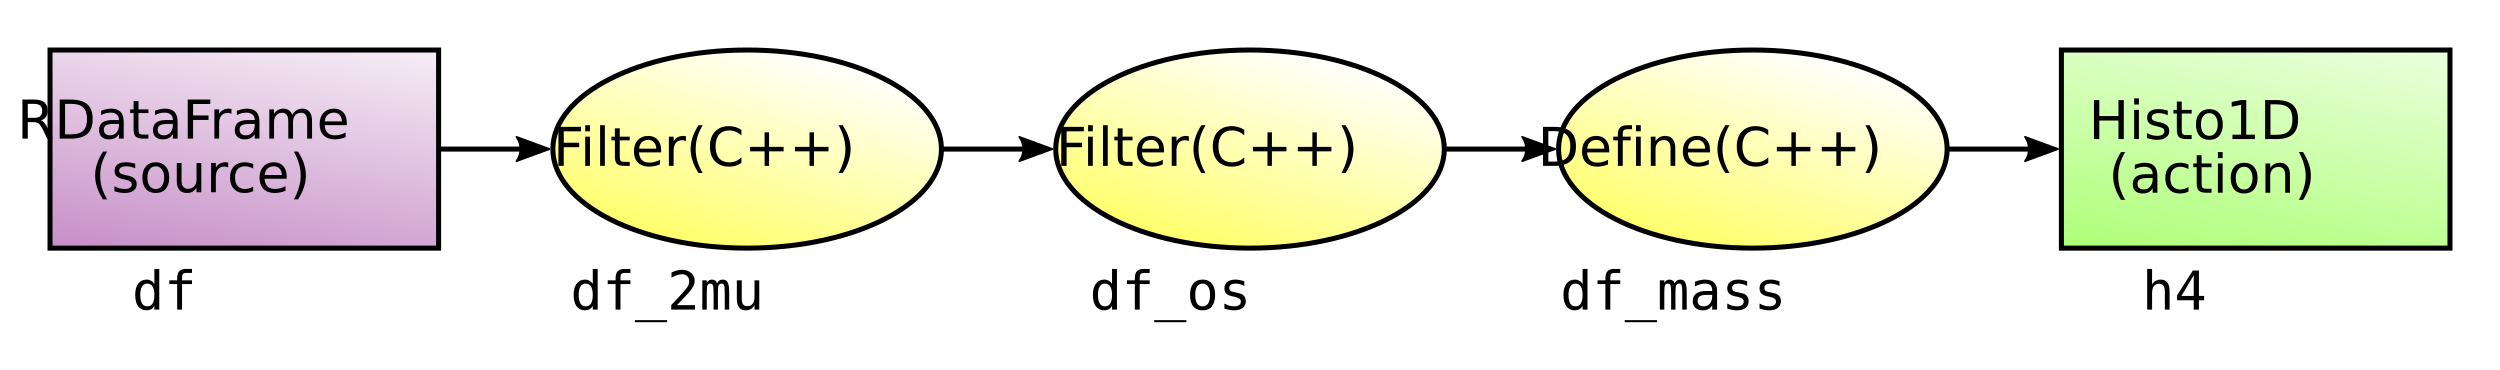
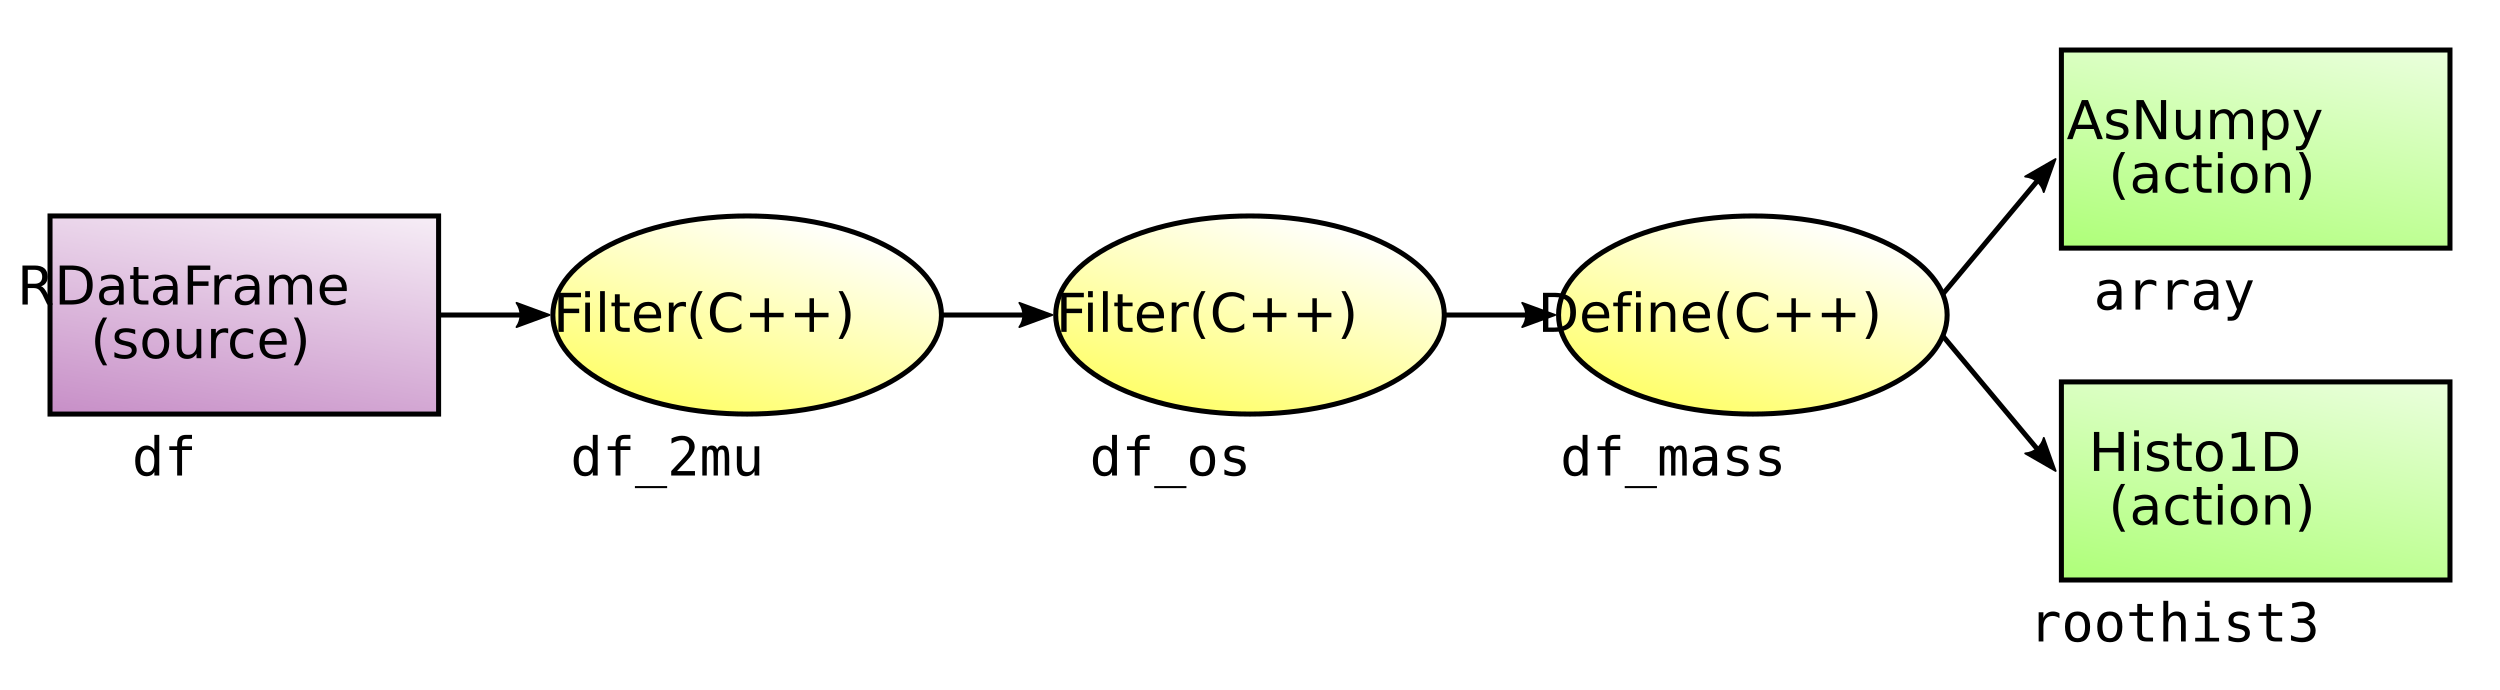
- <svg xmlns="http://www.w3.org/2000/svg" xmlns:xlink="http://www.w3.org/1999/xlink" width="263.088mm" height="38.911mm" viewBox="0 0 263.088 38.911" version="1.1" id="svg8">
+ <svg xmlns="http://www.w3.org/2000/svg" xmlns:xlink="http://www.w3.org/1999/xlink" width="263.088mm" height="72.585mm" viewBox="0 0 263.088 72.585" version="1.1" id="svg8">
  <defs id="defs2">
+     <marker orient="auto" refY="0" refX="0" id="marker946" style="overflow:visible">
+       <path id="path944" style="fill:#000000;fill-opacity:1;fill-rule:evenodd;stroke:#000000;stroke-width:0.625;stroke-linejoin:round;stroke-opacity:1" d="M 8.719,4.034 -2.207,0.016 8.719,-4.002 c -1.745,2.372 -1.735,5.617 -6e-7,8.035 z" transform="scale(-0.6)" />
+     </marker>
+     <marker style="overflow:visible" id="marker910" refX="0" refY="0" orient="auto">
+       <path transform="scale(-0.6)" d="M 8.719,4.034 -2.207,0.016 8.719,-4.002 c -1.745,2.372 -1.735,5.617 -6e-7,8.035 z" style="fill:#000000;fill-opacity:1;fill-rule:evenodd;stroke:#000000;stroke-width:0.625;stroke-linejoin:round;stroke-opacity:1" id="path908" />
+     </marker>
    <linearGradient id="linearGradient1469">
      <stop id="stop1465" offset="0" style="stop-color:#800080;stop-opacity:1;" />
      <stop id="stop1467" offset="1" style="stop-color:#ffffff;stop-opacity:1" />
    </linearGradient>
    <linearGradient id="linearGradient1461">
      <stop style="stop-color:#7fff2a;stop-opacity:1" offset="0" id="stop1457" />
      <stop style="stop-color:#ffffff;stop-opacity:1" offset="1" id="stop1459" />
    </linearGradient>
    <linearGradient id="linearGradient1422">
      <stop style="stop-color:#800080;stop-opacity:1;" offset="0" id="stop1418" />
      <stop style="stop-color:#800080;stop-opacity:0;" offset="1" id="stop1420" />
    </linearGradient>
    <linearGradient id="linearGradient1327">
      <stop id="stop1323" offset="0" style="stop-color:#ffff00;stop-opacity:1" />
      <stop id="stop1325" offset="1" style="stop-color:#ffffff;stop-opacity:1" />
    </linearGradient>
    <marker style="overflow:visible" id="marker1205" refX="0" refY="0" orient="auto">
      <path transform="scale(-0.6)" d="M 8.719,4.034 -2.207,0.016 8.719,-4.002 c -1.745,2.372 -1.735,5.617 -6e-7,8.035 z" style="fill:#000000;fill-opacity:1;fill-rule:evenodd;stroke:#000000;stroke-width:0.625;stroke-linejoin:round;stroke-opacity:1" id="path1203" />
    </marker>
    <marker orient="auto" refY="0" refX="0" id="Arrow2Mend" style="overflow:visible">
      <path id="path902" style="fill:#000000;fill-opacity:1;fill-rule:evenodd;stroke:#000000;stroke-width:0.625;stroke-linejoin:round;stroke-opacity:1" d="M 8.719,4.034 -2.207,0.016 8.719,-4.002 c -1.745,2.372 -1.735,5.617 -6e-7,8.035 z" transform="scale(-0.6)" />
    </marker>
    <linearGradient gradientTransform="matrix(3.779528,0,0,3.779528,-1030.325,-592.1998)" xlink:href="#linearGradient1327" id="linearGradient1295-5" x1="277.812" y1="192.301" x2="288.782" y2="153.927" gradientUnits="userSpaceOnUse" />
    <linearGradient gradientTransform="matrix(3.779528,0,0,3.779528,3.7933508e-5,-328.8189)" xlink:href="#linearGradient1327" id="linearGradient1295-1" x1="277.812" y1="192.301" x2="288.782" y2="153.927" gradientUnits="userSpaceOnUse" />
    <linearGradient xlink:href="#linearGradient1327" id="linearGradient1402" gradientUnits="userSpaceOnUse" x1="277.812" y1="192.301" x2="288.782" y2="153.927" />
    <linearGradient xlink:href="#linearGradient1327" id="linearGradient1406" gradientUnits="userSpaceOnUse" x1="277.812" y1="192.301" x2="288.782" y2="153.927" gradientTransform="translate(-52.91667)" />
    <linearGradient xlink:href="#linearGradient1327" id="linearGradient1410" gradientUnits="userSpaceOnUse" gradientTransform="translate(-105.8333)" x1="277.812" y1="192.301" x2="288.782" y2="153.927" />
    <linearGradient xlink:href="#linearGradient1469" id="linearGradient1424" x1="71.815" y1="221.027" x2="83.911" y2="148.833" gradientUnits="userSpaceOnUse" gradientTransform="translate(52.91667)" />
    <linearGradient gradientTransform="matrix(3.779528,0,0,3.779528,-230.325,-592.1998)" xlink:href="#linearGradient1422" id="linearGradient1424-0" x1="73.327" y1="207.798" x2="83.911" y2="148.833" gradientUnits="userSpaceOnUse" />
-     <linearGradient xlink:href="#linearGradient1461" id="linearGradient1463" x1="334.509" y1="201.75" x2="345.848" y2="143.164" gradientUnits="userSpaceOnUse" />
+     <linearGradient xlink:href="#linearGradient1461" id="linearGradient1463" x1="334.509" y1="201.75" x2="345.848" y2="143.164" gradientUnits="userSpaceOnUse" gradientTransform="translate(0,17.4625)" />
+     <linearGradient xlink:href="#linearGradient1461" id="linearGradient906" gradientUnits="userSpaceOnUse" x1="334.509" y1="201.75" x2="345.848" y2="143.164" gradientTransform="translate(0,-17.4625)" />
  </defs>
-   <g id="layer1" transform="translate(-108.8568,-151.6862)">
+   <g id="layer1" transform="translate(-108.8568,-134.2237)">
    <ellipse style="opacity:1;vector-effect:none;fill:url(#linearGradient1410);fill-opacity:1;fill-rule:evenodd;stroke:#000000;stroke-width:0.529;stroke-linecap:butt;stroke-linejoin:miter;stroke-miterlimit:4;stroke-dasharray:none;stroke-dashoffset:0;stroke-opacity:1" id="ellipse1408" cx="187.484" cy="167.374" rx="20.446" ry="10.424" />
    <ellipse ry="10.424" rx="20.446" cy="167.374" cx="240.401" id="ellipse1404" style="opacity:1;vector-effect:none;fill:url(#linearGradient1406);fill-opacity:1;fill-rule:evenodd;stroke:#000000;stroke-width:0.529;stroke-linecap:butt;stroke-linejoin:miter;stroke-miterlimit:4;stroke-dasharray:none;stroke-dashoffset:0;stroke-opacity:1" />
    <rect style="opacity:1;vector-effect:none;fill:url(#linearGradient1424);fill-opacity:1;fill-rule:evenodd;stroke:#000000;stroke-width:0.529;stroke-linecap:butt;stroke-linejoin:miter;stroke-miterlimit:4;stroke-dasharray:none;stroke-dashoffset:0;stroke-opacity:1" id="rect865" width="40.892" height="20.847" x="114.121" y="156.951" />
    <path style="opacity:1;vector-effect:none;fill:none;fill-opacity:1;stroke:#000000;stroke-width:0.529;stroke-linecap:butt;stroke-linejoin:miter;stroke-miterlimit:4;stroke-dasharray:none;stroke-dashoffset:0;stroke-opacity:1;marker-end:url(#Arrow2Mend)" d="m 155.014,167.374 h 10.966" id="path873" />
    <path style="opacity:1;vector-effect:none;fill:none;fill-opacity:1;stroke:#000000;stroke-width:0.529;stroke-linecap:butt;stroke-linejoin:miter;stroke-miterlimit:4;stroke-dasharray:none;stroke-dashoffset:0;stroke-opacity:1;marker-end:url(#Arrow2Mend)" d="m 207.93,167.374 h 10.966" id="path1187" />
    <path id="path1191" d="m 260.847,167.374 h 10.966" style="opacity:1;vector-effect:none;fill:none;fill-opacity:1;stroke:#000000;stroke-width:0.529;stroke-linecap:butt;stroke-linejoin:miter;stroke-miterlimit:4;stroke-dasharray:none;stroke-dashoffset:0;stroke-opacity:1;marker-end:url(#Arrow2Mend)" />
    <ellipse style="opacity:1;vector-effect:none;fill:url(#linearGradient1402);fill-opacity:1;fill-rule:evenodd;stroke:#000000;stroke-width:0.529;stroke-linecap:butt;stroke-linejoin:miter;stroke-miterlimit:4;stroke-dasharray:none;stroke-dashoffset:0;stroke-opacity:1" id="ellipse1193" cx="293.318" cy="167.374" rx="20.446" ry="10.424" />
-     <path style="opacity:1;vector-effect:none;fill:none;fill-opacity:1;stroke:#000000;stroke-width:0.529;stroke-linecap:butt;stroke-linejoin:miter;stroke-miterlimit:4;stroke-dasharray:none;stroke-dashoffset:0;stroke-opacity:1;marker-end:url(#Arrow2Mend)" d="m 313.764,167.374 h 10.966" id="path1195" />
-     <rect y="156.951" x="325.788" height="20.847" width="40.892" id="rect1201" style="opacity:1;vector-effect:none;fill:url(#linearGradient1463);fill-opacity:1;fill-rule:evenodd;stroke:#000000;stroke-width:0.529;stroke-linecap:butt;stroke-linejoin:miter;stroke-miterlimit:4;stroke-dasharray:none;stroke-dashoffset:0;stroke-opacity:1" />
-     <text id="text849" y="166.324" x="346.124" style="font-style:normal;font-variant:normal;font-weight:normal;font-stretch:normal;font-size:5.644px;line-height:1;font-family:'DejaVu Sans';-inkscape-font-specification:'DejaVu Sans';text-align:center;letter-spacing:0px;word-spacing:0px;text-anchor:middle;fill:#000000;fill-opacity:1;stroke:none;stroke-width:0.265" xml:space="preserve">
-       <tspan id="tspan847" style="text-align:center;text-anchor:middle;stroke-width:0.265" y="166.324" x="346.124">Histo1D</tspan>
-       <tspan style="text-align:center;text-anchor:middle;stroke-width:0.265" y="171.969" x="346.124" id="tspan851">(action)</tspan>
+     <path style="opacity:1;vector-effect:none;fill:none;fill-opacity:1;stroke:#000000;stroke-width:0.529;stroke-linecap:butt;stroke-linejoin:miter;stroke-miterlimit:4;stroke-dasharray:none;stroke-dashoffset:0;stroke-opacity:1;marker-end:url(#marker910)" d="m 313.235,169.491 11.495,13.758" id="path1195" />
+     <rect y="174.413" x="325.788" height="20.847" width="40.892" id="rect1201" style="opacity:1;vector-effect:none;fill:url(#linearGradient1463);fill-opacity:1;fill-rule:evenodd;stroke:#000000;stroke-width:0.529;stroke-linecap:butt;stroke-linejoin:miter;stroke-miterlimit:4;stroke-dasharray:none;stroke-dashoffset:0;stroke-opacity:1" />
+     <text id="text849" y="183.787" x="346.124" style="font-style:normal;font-variant:normal;font-weight:normal;font-stretch:normal;font-size:5.644px;line-height:1;font-family:'DejaVu Sans';-inkscape-font-specification:'DejaVu Sans';text-align:center;letter-spacing:0px;word-spacing:0px;text-anchor:middle;fill:#000000;fill-opacity:1;stroke:none;stroke-width:0.265" xml:space="preserve">
+       <tspan id="tspan847" style="text-align:center;text-anchor:middle;stroke-width:0.265" y="183.787" x="346.124">Histo1D</tspan>
+       <tspan style="text-align:center;text-anchor:middle;stroke-width:0.265" y="189.431" x="346.124" id="tspan851">(action)</tspan>
    </text>
    <text xml:space="preserve" style="font-style:normal;font-variant:normal;font-weight:normal;font-stretch:normal;font-size:5.644px;line-height:1;font-family:'DejaVu Sans';-inkscape-font-specification:'DejaVu Sans';text-align:center;letter-spacing:0px;word-spacing:0px;text-anchor:middle;fill:#000000;fill-opacity:1;stroke:none;stroke-width:0.265" x="134.441" y="166.275" id="text817">
      <tspan id="tspan815" x="134.441" y="166.275" style="text-align:center;text-anchor:middle;stroke-width:0.265">RDataFrame</tspan>
      <tspan x="134.441" y="171.919" style="text-align:center;text-anchor:middle;stroke-width:0.265" id="tspan819">(source)</tspan>
    </text>
    <text xml:space="preserve" style="font-style:normal;font-variant:normal;font-weight:normal;font-stretch:normal;font-size:5.644px;line-height:1;font-family:'DejaVu Sans';-inkscape-font-specification:'DejaVu Sans';text-align:center;letter-spacing:0px;word-spacing:0px;text-anchor:middle;fill:#000000;fill-opacity:1;stroke:none;stroke-width:0.265" x="187.45" y="169.146" id="text837">
      <tspan x="187.45" y="169.146" style="text-align:center;text-anchor:middle;stroke-width:0.265" id="tspan835">Filter(C++)</tspan>
    </text>
    <text id="text841" y="169.146" x="240.366" style="font-style:normal;font-variant:normal;font-weight:normal;font-stretch:normal;font-size:5.644px;line-height:1;font-family:'DejaVu Sans';-inkscape-font-specification:'DejaVu Sans';text-align:center;letter-spacing:0px;word-spacing:0px;text-anchor:middle;fill:#000000;fill-opacity:1;stroke:none;stroke-width:0.265" xml:space="preserve">
      <tspan id="tspan839" style="text-align:center;text-anchor:middle;stroke-width:0.265" y="169.146" x="240.366">Filter(C++)</tspan>
    </text>
    <text xml:space="preserve" style="font-style:normal;font-variant:normal;font-weight:normal;font-stretch:normal;font-size:5.644px;line-height:1;font-family:'DejaVu Sans';-inkscape-font-specification:'DejaVu Sans';text-align:center;letter-spacing:0px;word-spacing:0px;text-anchor:middle;fill:#000000;fill-opacity:1;stroke:none;stroke-width:0.265" x="293.283" y="169.146" id="text845">
      <tspan x="293.283" y="169.146" style="text-align:center;text-anchor:middle;stroke-width:0.265" id="tspan843">Define(C++)</tspan>
    </text>
    <text id="text1235" y="184.266" x="134.632" style="font-style:normal;font-variant:normal;font-weight:normal;font-stretch:normal;font-size:5.644px;line-height:1;font-family:'DejaVu Sans Mono';-inkscape-font-specification:'DejaVu Sans Mono';text-align:center;letter-spacing:0px;word-spacing:0px;text-anchor:middle;fill:#000000;fill-opacity:1;stroke:none;stroke-width:0.265" xml:space="preserve">
      <tspan id="tspan1233" style="font-style:normal;font-variant:normal;font-weight:normal;font-stretch:normal;font-family:'DejaVu Sans Mono';-inkscape-font-specification:'DejaVu Sans Mono';text-align:center;text-anchor:middle;stroke-width:0.265" y="184.266" x="134.632">df</tspan>
    </text>
    <text id="text1249" y="184.266" x="187.566" style="font-style:normal;font-variant:normal;font-weight:normal;font-stretch:normal;font-size:5.644px;line-height:1;font-family:'DejaVu Sans Mono';-inkscape-font-specification:'DejaVu Sans Mono';text-align:center;letter-spacing:0px;word-spacing:0px;text-anchor:middle;fill:#000000;fill-opacity:1;stroke:none;stroke-width:0.265" xml:space="preserve">
      <tspan id="tspan1247" style="font-style:normal;font-variant:normal;font-weight:normal;font-stretch:normal;font-family:'DejaVu Sans Mono';-inkscape-font-specification:'DejaVu Sans Mono';text-align:center;text-anchor:middle;stroke-width:0.265" y="184.266" x="187.566">df_2mu</tspan>
    </text>
    <text xml:space="preserve" style="font-style:normal;font-variant:normal;font-weight:normal;font-stretch:normal;font-size:5.644px;line-height:1;font-family:'DejaVu Sans Mono';-inkscape-font-specification:'DejaVu Sans Mono';text-align:center;letter-spacing:0px;word-spacing:0px;text-anchor:middle;fill:#000000;fill-opacity:1;stroke:none;stroke-width:0.265" x="240.511" y="184.266" id="text1253">
      <tspan x="240.511" y="184.266" style="font-style:normal;font-variant:normal;font-weight:normal;font-stretch:normal;font-family:'DejaVu Sans Mono';-inkscape-font-specification:'DejaVu Sans Mono';text-align:center;text-anchor:middle;stroke-width:0.265" id="tspan1251">df_os</tspan>
    </text>
    <text id="text1257" y="184.266" x="293.428" style="font-style:normal;font-variant:normal;font-weight:normal;font-stretch:normal;font-size:5.644px;line-height:1;font-family:'DejaVu Sans Mono';-inkscape-font-specification:'DejaVu Sans Mono';text-align:center;letter-spacing:0px;word-spacing:0px;text-anchor:middle;fill:#000000;fill-opacity:1;stroke:none;stroke-width:0.265" xml:space="preserve">
      <tspan id="tspan1255" style="font-style:normal;font-variant:normal;font-weight:normal;font-stretch:normal;font-family:'DejaVu Sans Mono';-inkscape-font-specification:'DejaVu Sans Mono';text-align:center;text-anchor:middle;stroke-width:0.265" y="184.266" x="293.428">df_mass</tspan>
    </text>
-     <text xml:space="preserve" style="font-style:normal;font-variant:normal;font-weight:normal;font-stretch:normal;font-size:5.644px;line-height:1;font-family:'DejaVu Sans Mono';-inkscape-font-specification:'DejaVu Sans Mono';text-align:center;letter-spacing:0px;word-spacing:0px;text-anchor:middle;fill:#000000;fill-opacity:1;stroke:none;stroke-width:0.265" x="346.178" y="184.266" id="text1261">
-       <tspan x="346.178" y="184.266" style="font-style:normal;font-variant:normal;font-weight:normal;font-stretch:normal;font-family:'DejaVu Sans Mono';-inkscape-font-specification:'DejaVu Sans Mono';text-align:center;text-anchor:middle;stroke-width:0.265" id="tspan1259">h4</tspan>
+     <text xml:space="preserve" style="font-style:normal;font-variant:normal;font-weight:normal;font-stretch:normal;font-size:5.644px;line-height:1;font-family:'DejaVu Sans Mono';-inkscape-font-specification:'DejaVu Sans Mono';text-align:center;letter-spacing:0px;word-spacing:0px;text-anchor:middle;fill:#000000;fill-opacity:1;stroke:none;stroke-width:0.265" x="346.178" y="201.729" id="text1261">
+       <tspan x="346.178" y="201.729" style="font-style:normal;font-variant:normal;font-weight:normal;font-stretch:normal;font-family:'DejaVu Sans Mono';-inkscape-font-specification:'DejaVu Sans Mono';text-align:center;text-anchor:middle;stroke-width:0.265" id="tspan1259">roothist3</tspan>
    </text>
+     <rect style="opacity:1;vector-effect:none;fill:url(#linearGradient906);fill-opacity:1;fill-rule:evenodd;stroke:#000000;stroke-width:0.529;stroke-linecap:butt;stroke-linejoin:miter;stroke-miterlimit:4;stroke-dasharray:none;stroke-dashoffset:0;stroke-opacity:1" id="rect894" width="40.892" height="20.847" x="325.788" y="139.488" />
+     <text xml:space="preserve" style="font-style:normal;font-variant:normal;font-weight:normal;font-stretch:normal;font-size:5.644px;line-height:1;font-family:'DejaVu Sans';-inkscape-font-specification:'DejaVu Sans';text-align:center;letter-spacing:0px;word-spacing:0px;text-anchor:middle;fill:#000000;fill-opacity:1;stroke:none;stroke-width:0.265" x="346.124" y="148.862" id="text900">
+       <tspan x="346.124" y="148.862" style="text-align:center;text-anchor:middle;stroke-width:0.265" id="tspan896">AsNumpy</tspan>
+       <tspan id="tspan898" x="346.124" y="154.506" style="text-align:center;text-anchor:middle;stroke-width:0.265">(action)</tspan>
+     </text>
+     <text id="text904" y="166.804" x="346.178" style="font-style:normal;font-variant:normal;font-weight:normal;font-stretch:normal;font-size:5.644px;line-height:1;font-family:'DejaVu Sans Mono';-inkscape-font-specification:'DejaVu Sans Mono';text-align:center;letter-spacing:0px;word-spacing:0px;text-anchor:middle;fill:#000000;fill-opacity:1;stroke:none;stroke-width:0.265" xml:space="preserve">
+       <tspan id="tspan902" style="font-style:normal;font-variant:normal;font-weight:normal;font-stretch:normal;font-family:'DejaVu Sans Mono';-inkscape-font-specification:'DejaVu Sans Mono';text-align:center;text-anchor:middle;stroke-width:0.265" y="166.804" x="346.178">array</tspan>
+     </text>
+     <path id="path942" d="m 313.235,165.258 11.495,-13.758" style="opacity:1;vector-effect:none;fill:none;fill-opacity:1;stroke:#000000;stroke-width:0.529;stroke-linecap:butt;stroke-linejoin:miter;stroke-miterlimit:4;stroke-dasharray:none;stroke-dashoffset:0;stroke-opacity:1;marker-end:url(#marker946)" />
  </g>
</svg>
